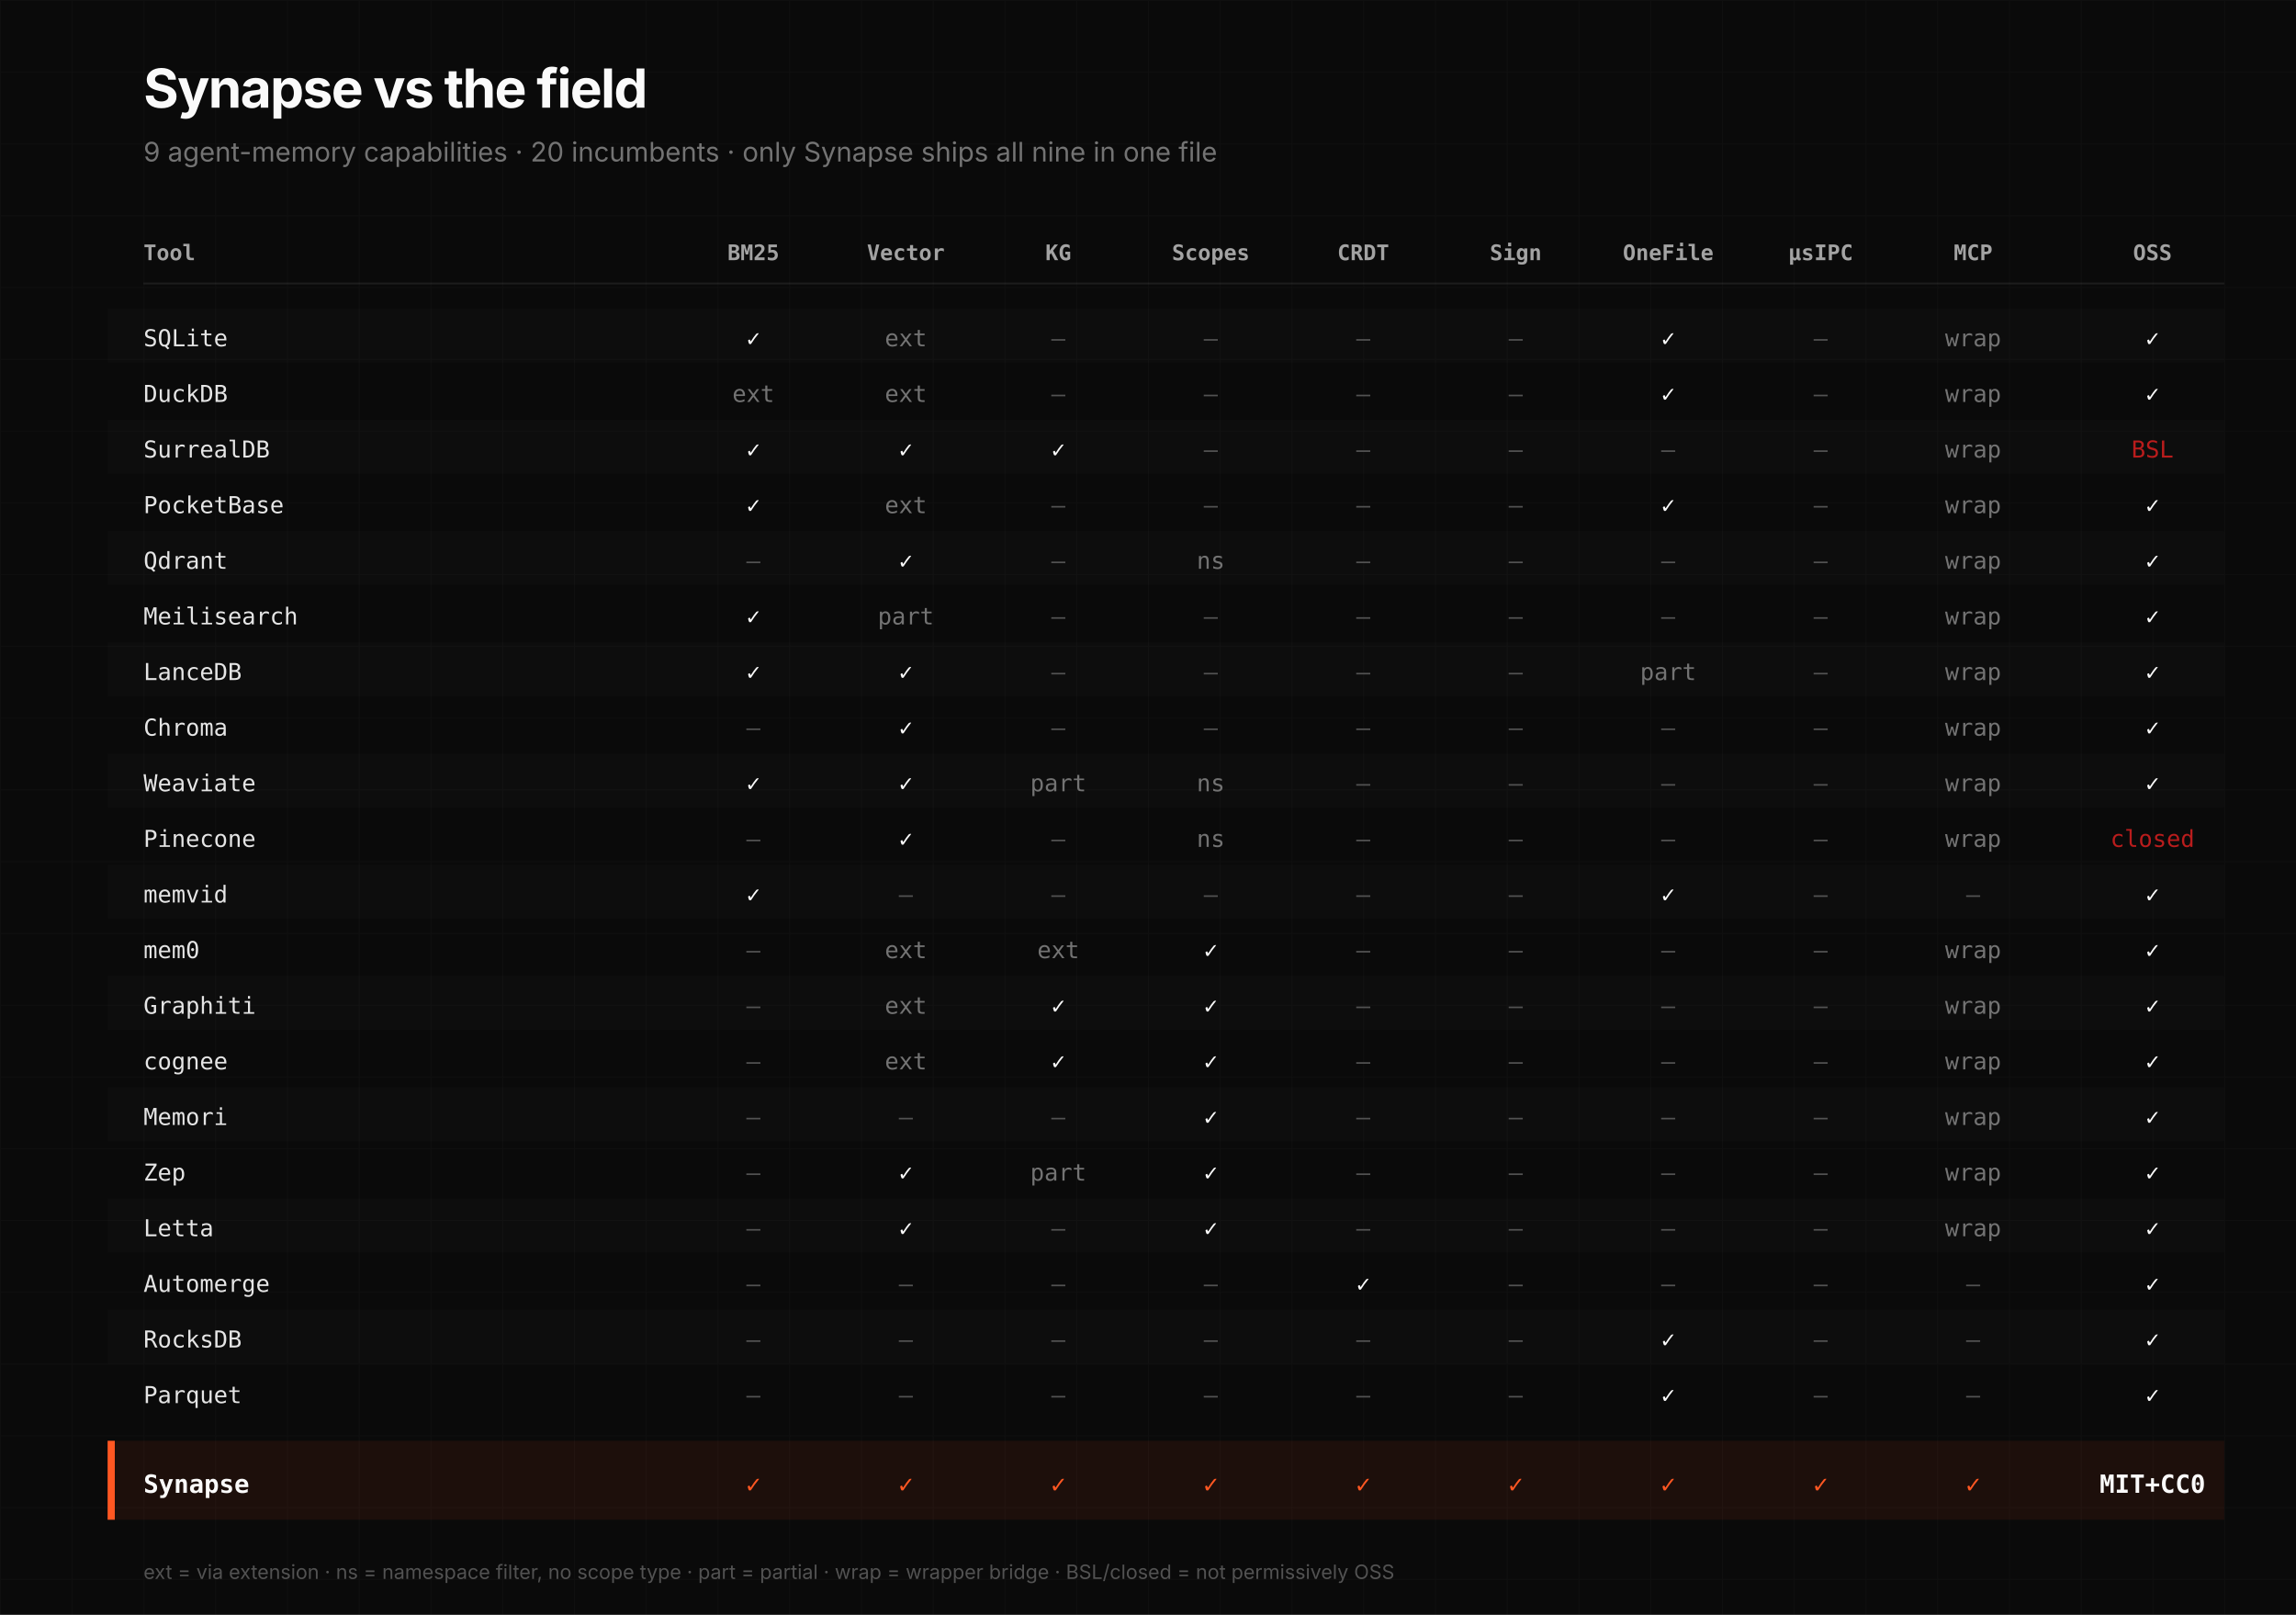
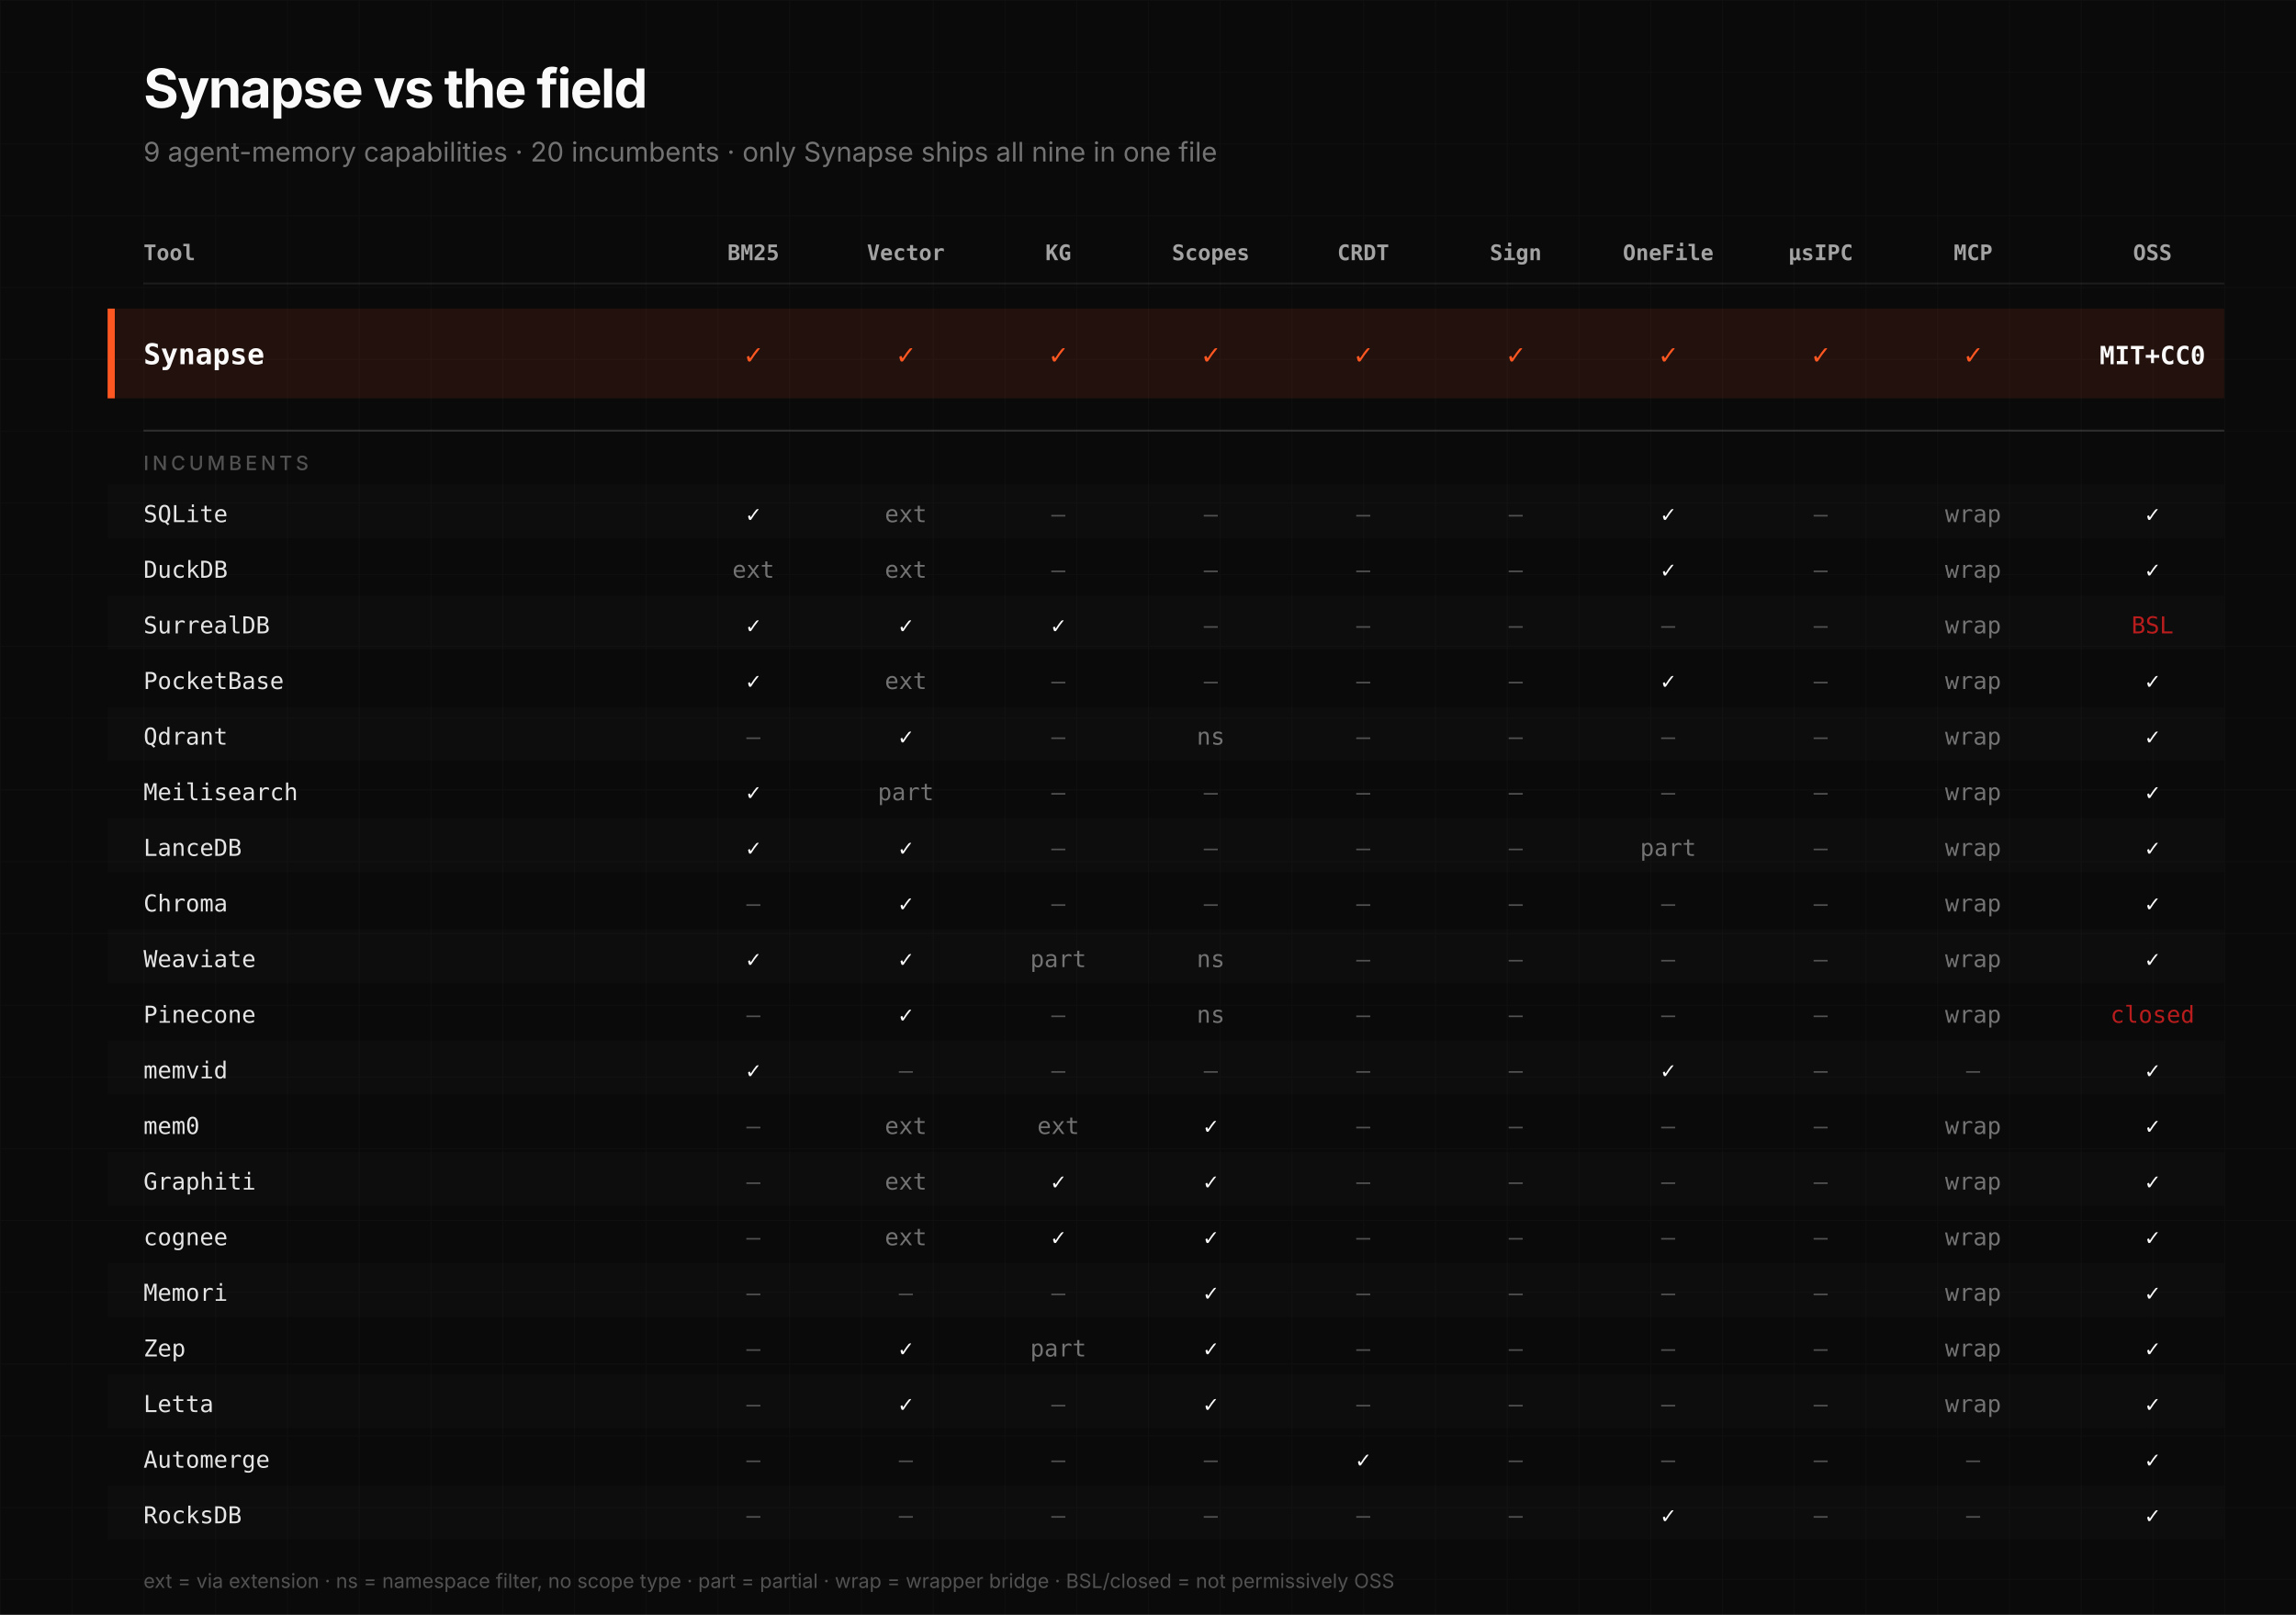
<svg xmlns="http://www.w3.org/2000/svg" viewBox="0 0 1280 900" role="img" aria-label="Synapse vs 20 competitors — capability matrix.">
  <defs>
    <pattern id="grid2" width="40" height="40" patternUnits="userSpaceOnUse">
      <path d="M 40 0 L 0 0 0 40" fill="none" stroke="rgba(255,255,255,0.02)" stroke-width="1" />
    </pattern>
  </defs>
  <rect width="1280" height="900" fill="#0a0a0a" />
  <rect width="1280" height="900" fill="url(#grid2)" />
  <text x="80" y="60" font-family="Inter, SF Pro Display, system-ui, sans-serif" font-size="30" font-weight="700" fill="#fafafa" letter-spacing="-0.8">
    Synapse vs the field
  </text>
  <text x="80" y="90" font-family="Inter, SF Pro Display, system-ui, sans-serif" font-size="15" font-weight="400" fill="#737373">
    9 agent-memory capabilities · 20 incumbents · only Synapse ships all nine in one file
  </text>
  <g font-family="JetBrains Mono, ui-monospace, monospace" font-size="12" font-weight="600" fill="#a3a3a3">
    <text x="80" y="145">Tool</text>
    <text x="420" y="145" text-anchor="middle">BM25</text>
    <text x="505" y="145" text-anchor="middle">Vector</text>
    <text x="590" y="145" text-anchor="middle">KG</text>
    <text x="675" y="145" text-anchor="middle">Scopes</text>
    <text x="760" y="145" text-anchor="middle">CRDT</text>
    <text x="845" y="145" text-anchor="middle">Sign</text>
    <text x="930" y="145" text-anchor="middle">OneFile</text>
    <text x="1015" y="145" text-anchor="middle">µsIPC</text>
    <text x="1100" y="145" text-anchor="middle">MCP</text>
    <text x="1200" y="145" text-anchor="middle">OSS</text>
  </g>
  <line x1="80" y1="158" x2="1240" y2="158" stroke="rgba(255,255,255,0.08)" />
+   <rect x="60" y="172" width="1180" height="50" fill="rgba(255,87,34,0.10)" />
+   <rect x="60" y="172" width="4" height="50" fill="#ff5722" />
+   <g font-family="JetBrains Mono, ui-monospace, monospace" font-size="16" font-weight="700" fill="#fafafa">
+     <text x="80" y="203">Synapse</text>
+     <text x="420" y="203" fill="#ff5722" text-anchor="middle">✓</text>
+     <text x="505" y="203" fill="#ff5722" text-anchor="middle">✓</text>
+     <text x="590" y="203" fill="#ff5722" text-anchor="middle">✓</text>
+     <text x="675" y="203" fill="#ff5722" text-anchor="middle">✓</text>
+     <text x="760" y="203" fill="#ff5722" text-anchor="middle">✓</text>
+     <text x="845" y="203" fill="#ff5722" text-anchor="middle">✓</text>
+     <text x="930" y="203" fill="#ff5722" text-anchor="middle">✓</text>
+     <text x="1015" y="203" fill="#ff5722" text-anchor="middle">✓</text>
+     <text x="1100" y="203" fill="#ff5722" text-anchor="middle">✓</text>
+     <text x="1200" y="203" fill="#fafafa" text-anchor="middle" font-size="14">MIT+CC0</text>
+   </g>
+   <line x1="80" y1="240" x2="1240" y2="240" stroke="rgba(255,255,255,0.15)" />
+   <text x="80" y="262" font-family="Inter, SF Pro Display, system-ui, sans-serif" font-size="11" font-weight="500" fill="#525252" letter-spacing="2">
+     INCUMBENTS
+   </text>
  <g fill="rgba(255,255,255,0.015)">
-     <rect x="60" y="172" width="1180" height="30" />
-     <rect x="60" y="234" width="1180" height="30" />
-     <rect x="60" y="296" width="1180" height="30" />
-     <rect x="60" y="358" width="1180" height="30" />
-     <rect x="60" y="420" width="1180" height="30" />
-     <rect x="60" y="482" width="1180" height="30" />
-     <rect x="60" y="544" width="1180" height="30" />
-     <rect x="60" y="606" width="1180" height="30" />
-     <rect x="60" y="668" width="1180" height="30" />
-     <rect x="60" y="730" width="1180" height="30" />
+     <rect x="60" y="270" width="1180" height="30" />
+     <rect x="60" y="332" width="1180" height="30" />
+     <rect x="60" y="394" width="1180" height="30" />
+     <rect x="60" y="456" width="1180" height="30" />
+     <rect x="60" y="518" width="1180" height="30" />
+     <rect x="60" y="580" width="1180" height="30" />
+     <rect x="60" y="642" width="1180" height="30" />
+     <rect x="60" y="704" width="1180" height="30" />
+     <rect x="60" y="766" width="1180" height="30" />
+     <rect x="60" y="828" width="1180" height="30" />
  </g>
  <g font-family="JetBrains Mono, ui-monospace, monospace" font-size="13" fill="#e5e5e5">
-     <text x="80" y="193">SQLite</text>
-     <text x="420" y="193" fill="#fafafa" text-anchor="middle">✓</text>
-     <text x="505" y="193" fill="#737373" text-anchor="middle">ext</text>
-     <text x="590" y="193" fill="#525252" text-anchor="middle">—</text>
-     <text x="675" y="193" fill="#525252" text-anchor="middle">—</text>
-     <text x="760" y="193" fill="#525252" text-anchor="middle">—</text>
-     <text x="845" y="193" fill="#525252" text-anchor="middle">—</text>
-     <text x="930" y="193" fill="#fafafa" text-anchor="middle">✓</text>
-     <text x="1015" y="193" fill="#525252" text-anchor="middle">—</text>
-     <text x="1100" y="193" fill="#737373" text-anchor="middle">wrap</text>
-     <text x="1200" y="193" fill="#fafafa" text-anchor="middle">✓</text>
-     <text x="80" y="224">DuckDB</text>
-     <text x="420" y="224" fill="#737373" text-anchor="middle">ext</text>
-     <text x="505" y="224" fill="#737373" text-anchor="middle">ext</text>
-     <text x="590" y="224" fill="#525252" text-anchor="middle">—</text>
-     <text x="675" y="224" fill="#525252" text-anchor="middle">—</text>
-     <text x="760" y="224" fill="#525252" text-anchor="middle">—</text>
-     <text x="845" y="224" fill="#525252" text-anchor="middle">—</text>
-     <text x="930" y="224" fill="#fafafa" text-anchor="middle">✓</text>
-     <text x="1015" y="224" fill="#525252" text-anchor="middle">—</text>
-     <text x="1100" y="224" fill="#737373" text-anchor="middle">wrap</text>
-     <text x="1200" y="224" fill="#fafafa" text-anchor="middle">✓</text>
-     <text x="80" y="255">SurrealDB</text>
-     <text x="420" y="255" fill="#fafafa" text-anchor="middle">✓</text>
-     <text x="505" y="255" fill="#fafafa" text-anchor="middle">✓</text>
-     <text x="590" y="255" fill="#fafafa" text-anchor="middle">✓</text>
-     <text x="675" y="255" fill="#525252" text-anchor="middle">—</text>
-     <text x="760" y="255" fill="#525252" text-anchor="middle">—</text>
-     <text x="845" y="255" fill="#525252" text-anchor="middle">—</text>
-     <text x="930" y="255" fill="#525252" text-anchor="middle">—</text>
-     <text x="1015" y="255" fill="#525252" text-anchor="middle">—</text>
-     <text x="1100" y="255" fill="#737373" text-anchor="middle">wrap</text>
-     <text x="1200" y="255" fill="#b91c1c" text-anchor="middle">BSL</text>
-     <text x="80" y="286">PocketBase</text>
-     <text x="420" y="286" fill="#fafafa" text-anchor="middle">✓</text>
-     <text x="505" y="286" fill="#737373" text-anchor="middle">ext</text>
-     <text x="590" y="286" fill="#525252" text-anchor="middle">—</text>
-     <text x="675" y="286" fill="#525252" text-anchor="middle">—</text>
-     <text x="760" y="286" fill="#525252" text-anchor="middle">—</text>
-     <text x="845" y="286" fill="#525252" text-anchor="middle">—</text>
-     <text x="930" y="286" fill="#fafafa" text-anchor="middle">✓</text>
-     <text x="1015" y="286" fill="#525252" text-anchor="middle">—</text>
-     <text x="1100" y="286" fill="#737373" text-anchor="middle">wrap</text>
-     <text x="1200" y="286" fill="#fafafa" text-anchor="middle">✓</text>
-     <text x="80" y="317">Qdrant</text>
-     <text x="420" y="317" fill="#525252" text-anchor="middle">—</text>
-     <text x="505" y="317" fill="#fafafa" text-anchor="middle">✓</text>
-     <text x="590" y="317" fill="#525252" text-anchor="middle">—</text>
-     <text x="675" y="317" fill="#737373" text-anchor="middle">ns</text>
-     <text x="760" y="317" fill="#525252" text-anchor="middle">—</text>
-     <text x="845" y="317" fill="#525252" text-anchor="middle">—</text>
-     <text x="930" y="317" fill="#525252" text-anchor="middle">—</text>
-     <text x="1015" y="317" fill="#525252" text-anchor="middle">—</text>
-     <text x="1100" y="317" fill="#737373" text-anchor="middle">wrap</text>
-     <text x="1200" y="317" fill="#fafafa" text-anchor="middle">✓</text>
-     <text x="80" y="348">Meilisearch</text>
-     <text x="420" y="348" fill="#fafafa" text-anchor="middle">✓</text>
-     <text x="505" y="348" fill="#737373" text-anchor="middle">part</text>
-     <text x="590" y="348" fill="#525252" text-anchor="middle">—</text>
-     <text x="675" y="348" fill="#525252" text-anchor="middle">—</text>
-     <text x="760" y="348" fill="#525252" text-anchor="middle">—</text>
-     <text x="845" y="348" fill="#525252" text-anchor="middle">—</text>
-     <text x="930" y="348" fill="#525252" text-anchor="middle">—</text>
-     <text x="1015" y="348" fill="#525252" text-anchor="middle">—</text>
-     <text x="1100" y="348" fill="#737373" text-anchor="middle">wrap</text>
-     <text x="1200" y="348" fill="#fafafa" text-anchor="middle">✓</text>
-     <text x="80" y="379">LanceDB</text>
-     <text x="420" y="379" fill="#fafafa" text-anchor="middle">✓</text>
-     <text x="505" y="379" fill="#fafafa" text-anchor="middle">✓</text>
-     <text x="590" y="379" fill="#525252" text-anchor="middle">—</text>
-     <text x="675" y="379" fill="#525252" text-anchor="middle">—</text>
-     <text x="760" y="379" fill="#525252" text-anchor="middle">—</text>
-     <text x="845" y="379" fill="#525252" text-anchor="middle">—</text>
-     <text x="930" y="379" fill="#737373" text-anchor="middle">part</text>
-     <text x="1015" y="379" fill="#525252" text-anchor="middle">—</text>
-     <text x="1100" y="379" fill="#737373" text-anchor="middle">wrap</text>
-     <text x="1200" y="379" fill="#fafafa" text-anchor="middle">✓</text>
-     <text x="80" y="410">Chroma</text>
-     <text x="420" y="410" fill="#525252" text-anchor="middle">—</text>
-     <text x="505" y="410" fill="#fafafa" text-anchor="middle">✓</text>
-     <text x="590" y="410" fill="#525252" text-anchor="middle">—</text>
-     <text x="675" y="410" fill="#525252" text-anchor="middle">—</text>
-     <text x="760" y="410" fill="#525252" text-anchor="middle">—</text>
-     <text x="845" y="410" fill="#525252" text-anchor="middle">—</text>
-     <text x="930" y="410" fill="#525252" text-anchor="middle">—</text>
-     <text x="1015" y="410" fill="#525252" text-anchor="middle">—</text>
-     <text x="1100" y="410" fill="#737373" text-anchor="middle">wrap</text>
-     <text x="1200" y="410" fill="#fafafa" text-anchor="middle">✓</text>
-     <text x="80" y="441">Weaviate</text>
-     <text x="420" y="441" fill="#fafafa" text-anchor="middle">✓</text>
-     <text x="505" y="441" fill="#fafafa" text-anchor="middle">✓</text>
-     <text x="590" y="441" fill="#737373" text-anchor="middle">part</text>
-     <text x="675" y="441" fill="#737373" text-anchor="middle">ns</text>
-     <text x="760" y="441" fill="#525252" text-anchor="middle">—</text>
-     <text x="845" y="441" fill="#525252" text-anchor="middle">—</text>
-     <text x="930" y="441" fill="#525252" text-anchor="middle">—</text>
-     <text x="1015" y="441" fill="#525252" text-anchor="middle">—</text>
-     <text x="1100" y="441" fill="#737373" text-anchor="middle">wrap</text>
-     <text x="1200" y="441" fill="#fafafa" text-anchor="middle">✓</text>
-     <text x="80" y="472">Pinecone</text>
-     <text x="420" y="472" fill="#525252" text-anchor="middle">—</text>
-     <text x="505" y="472" fill="#fafafa" text-anchor="middle">✓</text>
-     <text x="590" y="472" fill="#525252" text-anchor="middle">—</text>
-     <text x="675" y="472" fill="#737373" text-anchor="middle">ns</text>
-     <text x="760" y="472" fill="#525252" text-anchor="middle">—</text>
-     <text x="845" y="472" fill="#525252" text-anchor="middle">—</text>
-     <text x="930" y="472" fill="#525252" text-anchor="middle">—</text>
-     <text x="1015" y="472" fill="#525252" text-anchor="middle">—</text>
-     <text x="1100" y="472" fill="#737373" text-anchor="middle">wrap</text>
-     <text x="1200" y="472" fill="#b91c1c" text-anchor="middle">closed</text>
-     <text x="80" y="503">memvid</text>
-     <text x="420" y="503" fill="#fafafa" text-anchor="middle">✓</text>
-     <text x="505" y="503" fill="#525252" text-anchor="middle">—</text>
-     <text x="590" y="503" fill="#525252" text-anchor="middle">—</text>
-     <text x="675" y="503" fill="#525252" text-anchor="middle">—</text>
-     <text x="760" y="503" fill="#525252" text-anchor="middle">—</text>
-     <text x="845" y="503" fill="#525252" text-anchor="middle">—</text>
-     <text x="930" y="503" fill="#fafafa" text-anchor="middle">✓</text>
-     <text x="1015" y="503" fill="#525252" text-anchor="middle">—</text>
-     <text x="1100" y="503" fill="#525252" text-anchor="middle">—</text>
-     <text x="1200" y="503" fill="#fafafa" text-anchor="middle">✓</text>
-     <text x="80" y="534">mem0</text>
-     <text x="420" y="534" fill="#525252" text-anchor="middle">—</text>
-     <text x="505" y="534" fill="#737373" text-anchor="middle">ext</text>
-     <text x="590" y="534" fill="#737373" text-anchor="middle">ext</text>
-     <text x="675" y="534" fill="#fafafa" text-anchor="middle">✓</text>
-     <text x="760" y="534" fill="#525252" text-anchor="middle">—</text>
-     <text x="845" y="534" fill="#525252" text-anchor="middle">—</text>
-     <text x="930" y="534" fill="#525252" text-anchor="middle">—</text>
-     <text x="1015" y="534" fill="#525252" text-anchor="middle">—</text>
-     <text x="1100" y="534" fill="#737373" text-anchor="middle">wrap</text>
-     <text x="1200" y="534" fill="#fafafa" text-anchor="middle">✓</text>
-     <text x="80" y="565">Graphiti</text>
-     <text x="420" y="565" fill="#525252" text-anchor="middle">—</text>
-     <text x="505" y="565" fill="#737373" text-anchor="middle">ext</text>
-     <text x="590" y="565" fill="#fafafa" text-anchor="middle">✓</text>
-     <text x="675" y="565" fill="#fafafa" text-anchor="middle">✓</text>
-     <text x="760" y="565" fill="#525252" text-anchor="middle">—</text>
-     <text x="845" y="565" fill="#525252" text-anchor="middle">—</text>
-     <text x="930" y="565" fill="#525252" text-anchor="middle">—</text>
-     <text x="1015" y="565" fill="#525252" text-anchor="middle">—</text>
-     <text x="1100" y="565" fill="#737373" text-anchor="middle">wrap</text>
-     <text x="1200" y="565" fill="#fafafa" text-anchor="middle">✓</text>
-     <text x="80" y="596">cognee</text>
-     <text x="420" y="596" fill="#525252" text-anchor="middle">—</text>
-     <text x="505" y="596" fill="#737373" text-anchor="middle">ext</text>
-     <text x="590" y="596" fill="#fafafa" text-anchor="middle">✓</text>
-     <text x="675" y="596" fill="#fafafa" text-anchor="middle">✓</text>
-     <text x="760" y="596" fill="#525252" text-anchor="middle">—</text>
-     <text x="845" y="596" fill="#525252" text-anchor="middle">—</text>
-     <text x="930" y="596" fill="#525252" text-anchor="middle">—</text>
-     <text x="1015" y="596" fill="#525252" text-anchor="middle">—</text>
-     <text x="1100" y="596" fill="#737373" text-anchor="middle">wrap</text>
-     <text x="1200" y="596" fill="#fafafa" text-anchor="middle">✓</text>
-     <text x="80" y="627">Memori</text>
-     <text x="420" y="627" fill="#525252" text-anchor="middle">—</text>
-     <text x="505" y="627" fill="#525252" text-anchor="middle">—</text>
-     <text x="590" y="627" fill="#525252" text-anchor="middle">—</text>
-     <text x="675" y="627" fill="#fafafa" text-anchor="middle">✓</text>
-     <text x="760" y="627" fill="#525252" text-anchor="middle">—</text>
-     <text x="845" y="627" fill="#525252" text-anchor="middle">—</text>
-     <text x="930" y="627" fill="#525252" text-anchor="middle">—</text>
-     <text x="1015" y="627" fill="#525252" text-anchor="middle">—</text>
-     <text x="1100" y="627" fill="#737373" text-anchor="middle">wrap</text>
-     <text x="1200" y="627" fill="#fafafa" text-anchor="middle">✓</text>
-     <text x="80" y="658">Zep</text>
-     <text x="420" y="658" fill="#525252" text-anchor="middle">—</text>
-     <text x="505" y="658" fill="#fafafa" text-anchor="middle">✓</text>
-     <text x="590" y="658" fill="#737373" text-anchor="middle">part</text>
-     <text x="675" y="658" fill="#fafafa" text-anchor="middle">✓</text>
-     <text x="760" y="658" fill="#525252" text-anchor="middle">—</text>
-     <text x="845" y="658" fill="#525252" text-anchor="middle">—</text>
-     <text x="930" y="658" fill="#525252" text-anchor="middle">—</text>
-     <text x="1015" y="658" fill="#525252" text-anchor="middle">—</text>
-     <text x="1100" y="658" fill="#737373" text-anchor="middle">wrap</text>
-     <text x="1200" y="658" fill="#fafafa" text-anchor="middle">✓</text>
-     <text x="80" y="689">Letta</text>
-     <text x="420" y="689" fill="#525252" text-anchor="middle">—</text>
-     <text x="505" y="689" fill="#fafafa" text-anchor="middle">✓</text>
-     <text x="590" y="689" fill="#525252" text-anchor="middle">—</text>
-     <text x="675" y="689" fill="#fafafa" text-anchor="middle">✓</text>
-     <text x="760" y="689" fill="#525252" text-anchor="middle">—</text>
-     <text x="845" y="689" fill="#525252" text-anchor="middle">—</text>
-     <text x="930" y="689" fill="#525252" text-anchor="middle">—</text>
-     <text x="1015" y="689" fill="#525252" text-anchor="middle">—</text>
-     <text x="1100" y="689" fill="#737373" text-anchor="middle">wrap</text>
-     <text x="1200" y="689" fill="#fafafa" text-anchor="middle">✓</text>
-     <text x="80" y="720">Automerge</text>
-     <text x="420" y="720" fill="#525252" text-anchor="middle">—</text>
-     <text x="505" y="720" fill="#525252" text-anchor="middle">—</text>
-     <text x="590" y="720" fill="#525252" text-anchor="middle">—</text>
-     <text x="675" y="720" fill="#525252" text-anchor="middle">—</text>
-     <text x="760" y="720" fill="#fafafa" text-anchor="middle">✓</text>
-     <text x="845" y="720" fill="#525252" text-anchor="middle">—</text>
-     <text x="930" y="720" fill="#525252" text-anchor="middle">—</text>
-     <text x="1015" y="720" fill="#525252" text-anchor="middle">—</text>
-     <text x="1100" y="720" fill="#525252" text-anchor="middle">—</text>
-     <text x="1200" y="720" fill="#fafafa" text-anchor="middle">✓</text>
-     <text x="80" y="751">RocksDB</text>
-     <text x="420" y="751" fill="#525252" text-anchor="middle">—</text>
-     <text x="505" y="751" fill="#525252" text-anchor="middle">—</text>
-     <text x="590" y="751" fill="#525252" text-anchor="middle">—</text>
-     <text x="675" y="751" fill="#525252" text-anchor="middle">—</text>
-     <text x="760" y="751" fill="#525252" text-anchor="middle">—</text>
-     <text x="845" y="751" fill="#525252" text-anchor="middle">—</text>
-     <text x="930" y="751" fill="#fafafa" text-anchor="middle">✓</text>
-     <text x="1015" y="751" fill="#525252" text-anchor="middle">—</text>
-     <text x="1100" y="751" fill="#525252" text-anchor="middle">—</text>
-     <text x="1200" y="751" fill="#fafafa" text-anchor="middle">✓</text>
-     <text x="80" y="782">Parquet</text>
-     <text x="420" y="782" fill="#525252" text-anchor="middle">—</text>
-     <text x="505" y="782" fill="#525252" text-anchor="middle">—</text>
-     <text x="590" y="782" fill="#525252" text-anchor="middle">—</text>
-     <text x="675" y="782" fill="#525252" text-anchor="middle">—</text>
-     <text x="760" y="782" fill="#525252" text-anchor="middle">—</text>
-     <text x="845" y="782" fill="#525252" text-anchor="middle">—</text>
-     <text x="930" y="782" fill="#fafafa" text-anchor="middle">✓</text>
-     <text x="1015" y="782" fill="#525252" text-anchor="middle">—</text>
-     <text x="1100" y="782" fill="#525252" text-anchor="middle">—</text>
-     <text x="1200" y="782" fill="#fafafa" text-anchor="middle">✓</text>
-   </g>
-   <rect x="60" y="803" width="1180" height="44" fill="rgba(255,87,34,0.08)" stroke="none" />
-   <rect x="60" y="803" width="4" height="44" fill="#ff5722" />
-   <g font-family="JetBrains Mono, ui-monospace, monospace" font-size="14" font-weight="700" fill="#fafafa">
-     <text x="80" y="832">Synapse</text>
-     <text x="420" y="832" fill="#ff5722" text-anchor="middle">✓</text>
-     <text x="505" y="832" fill="#ff5722" text-anchor="middle">✓</text>
-     <text x="590" y="832" fill="#ff5722" text-anchor="middle">✓</text>
-     <text x="675" y="832" fill="#ff5722" text-anchor="middle">✓</text>
-     <text x="760" y="832" fill="#ff5722" text-anchor="middle">✓</text>
-     <text x="845" y="832" fill="#ff5722" text-anchor="middle">✓</text>
-     <text x="930" y="832" fill="#ff5722" text-anchor="middle">✓</text>
-     <text x="1015" y="832" fill="#ff5722" text-anchor="middle">✓</text>
-     <text x="1100" y="832" fill="#ff5722" text-anchor="middle">✓</text>
-     <text x="1200" y="832" fill="#fafafa" text-anchor="middle">MIT+CC0</text>
-   </g>
-   <text x="80" y="880" font-family="Inter, SF Pro Display, system-ui, sans-serif" font-size="11" fill="#525252">
+     <text x="80" y="291">SQLite</text>
+     <text x="420" y="291" fill="#fafafa" text-anchor="middle">✓</text>
+     <text x="505" y="291" fill="#737373" text-anchor="middle">ext</text>
+     <text x="590" y="291" fill="#525252" text-anchor="middle">—</text>
+     <text x="675" y="291" fill="#525252" text-anchor="middle">—</text>
+     <text x="760" y="291" fill="#525252" text-anchor="middle">—</text>
+     <text x="845" y="291" fill="#525252" text-anchor="middle">—</text>
+     <text x="930" y="291" fill="#fafafa" text-anchor="middle">✓</text>
+     <text x="1015" y="291" fill="#525252" text-anchor="middle">—</text>
+     <text x="1100" y="291" fill="#737373" text-anchor="middle">wrap</text>
+     <text x="1200" y="291" fill="#fafafa" text-anchor="middle">✓</text>
+     <text x="80" y="322">DuckDB</text>
+     <text x="420" y="322" fill="#737373" text-anchor="middle">ext</text>
+     <text x="505" y="322" fill="#737373" text-anchor="middle">ext</text>
+     <text x="590" y="322" fill="#525252" text-anchor="middle">—</text>
+     <text x="675" y="322" fill="#525252" text-anchor="middle">—</text>
+     <text x="760" y="322" fill="#525252" text-anchor="middle">—</text>
+     <text x="845" y="322" fill="#525252" text-anchor="middle">—</text>
+     <text x="930" y="322" fill="#fafafa" text-anchor="middle">✓</text>
+     <text x="1015" y="322" fill="#525252" text-anchor="middle">—</text>
+     <text x="1100" y="322" fill="#737373" text-anchor="middle">wrap</text>
+     <text x="1200" y="322" fill="#fafafa" text-anchor="middle">✓</text>
+     <text x="80" y="353">SurrealDB</text>
+     <text x="420" y="353" fill="#fafafa" text-anchor="middle">✓</text>
+     <text x="505" y="353" fill="#fafafa" text-anchor="middle">✓</text>
+     <text x="590" y="353" fill="#fafafa" text-anchor="middle">✓</text>
+     <text x="675" y="353" fill="#525252" text-anchor="middle">—</text>
+     <text x="760" y="353" fill="#525252" text-anchor="middle">—</text>
+     <text x="845" y="353" fill="#525252" text-anchor="middle">—</text>
+     <text x="930" y="353" fill="#525252" text-anchor="middle">—</text>
+     <text x="1015" y="353" fill="#525252" text-anchor="middle">—</text>
+     <text x="1100" y="353" fill="#737373" text-anchor="middle">wrap</text>
+     <text x="1200" y="353" fill="#b91c1c" text-anchor="middle">BSL</text>
+     <text x="80" y="384">PocketBase</text>
+     <text x="420" y="384" fill="#fafafa" text-anchor="middle">✓</text>
+     <text x="505" y="384" fill="#737373" text-anchor="middle">ext</text>
+     <text x="590" y="384" fill="#525252" text-anchor="middle">—</text>
+     <text x="675" y="384" fill="#525252" text-anchor="middle">—</text>
+     <text x="760" y="384" fill="#525252" text-anchor="middle">—</text>
+     <text x="845" y="384" fill="#525252" text-anchor="middle">—</text>
+     <text x="930" y="384" fill="#fafafa" text-anchor="middle">✓</text>
+     <text x="1015" y="384" fill="#525252" text-anchor="middle">—</text>
+     <text x="1100" y="384" fill="#737373" text-anchor="middle">wrap</text>
+     <text x="1200" y="384" fill="#fafafa" text-anchor="middle">✓</text>
+     <text x="80" y="415">Qdrant</text>
+     <text x="420" y="415" fill="#525252" text-anchor="middle">—</text>
+     <text x="505" y="415" fill="#fafafa" text-anchor="middle">✓</text>
+     <text x="590" y="415" fill="#525252" text-anchor="middle">—</text>
+     <text x="675" y="415" fill="#737373" text-anchor="middle">ns</text>
+     <text x="760" y="415" fill="#525252" text-anchor="middle">—</text>
+     <text x="845" y="415" fill="#525252" text-anchor="middle">—</text>
+     <text x="930" y="415" fill="#525252" text-anchor="middle">—</text>
+     <text x="1015" y="415" fill="#525252" text-anchor="middle">—</text>
+     <text x="1100" y="415" fill="#737373" text-anchor="middle">wrap</text>
+     <text x="1200" y="415" fill="#fafafa" text-anchor="middle">✓</text>
+     <text x="80" y="446">Meilisearch</text>
+     <text x="420" y="446" fill="#fafafa" text-anchor="middle">✓</text>
+     <text x="505" y="446" fill="#737373" text-anchor="middle">part</text>
+     <text x="590" y="446" fill="#525252" text-anchor="middle">—</text>
+     <text x="675" y="446" fill="#525252" text-anchor="middle">—</text>
+     <text x="760" y="446" fill="#525252" text-anchor="middle">—</text>
+     <text x="845" y="446" fill="#525252" text-anchor="middle">—</text>
+     <text x="930" y="446" fill="#525252" text-anchor="middle">—</text>
+     <text x="1015" y="446" fill="#525252" text-anchor="middle">—</text>
+     <text x="1100" y="446" fill="#737373" text-anchor="middle">wrap</text>
+     <text x="1200" y="446" fill="#fafafa" text-anchor="middle">✓</text>
+     <text x="80" y="477">LanceDB</text>
+     <text x="420" y="477" fill="#fafafa" text-anchor="middle">✓</text>
+     <text x="505" y="477" fill="#fafafa" text-anchor="middle">✓</text>
+     <text x="590" y="477" fill="#525252" text-anchor="middle">—</text>
+     <text x="675" y="477" fill="#525252" text-anchor="middle">—</text>
+     <text x="760" y="477" fill="#525252" text-anchor="middle">—</text>
+     <text x="845" y="477" fill="#525252" text-anchor="middle">—</text>
+     <text x="930" y="477" fill="#737373" text-anchor="middle">part</text>
+     <text x="1015" y="477" fill="#525252" text-anchor="middle">—</text>
+     <text x="1100" y="477" fill="#737373" text-anchor="middle">wrap</text>
+     <text x="1200" y="477" fill="#fafafa" text-anchor="middle">✓</text>
+     <text x="80" y="508">Chroma</text>
+     <text x="420" y="508" fill="#525252" text-anchor="middle">—</text>
+     <text x="505" y="508" fill="#fafafa" text-anchor="middle">✓</text>
+     <text x="590" y="508" fill="#525252" text-anchor="middle">—</text>
+     <text x="675" y="508" fill="#525252" text-anchor="middle">—</text>
+     <text x="760" y="508" fill="#525252" text-anchor="middle">—</text>
+     <text x="845" y="508" fill="#525252" text-anchor="middle">—</text>
+     <text x="930" y="508" fill="#525252" text-anchor="middle">—</text>
+     <text x="1015" y="508" fill="#525252" text-anchor="middle">—</text>
+     <text x="1100" y="508" fill="#737373" text-anchor="middle">wrap</text>
+     <text x="1200" y="508" fill="#fafafa" text-anchor="middle">✓</text>
+     <text x="80" y="539">Weaviate</text>
+     <text x="420" y="539" fill="#fafafa" text-anchor="middle">✓</text>
+     <text x="505" y="539" fill="#fafafa" text-anchor="middle">✓</text>
+     <text x="590" y="539" fill="#737373" text-anchor="middle">part</text>
+     <text x="675" y="539" fill="#737373" text-anchor="middle">ns</text>
+     <text x="760" y="539" fill="#525252" text-anchor="middle">—</text>
+     <text x="845" y="539" fill="#525252" text-anchor="middle">—</text>
+     <text x="930" y="539" fill="#525252" text-anchor="middle">—</text>
+     <text x="1015" y="539" fill="#525252" text-anchor="middle">—</text>
+     <text x="1100" y="539" fill="#737373" text-anchor="middle">wrap</text>
+     <text x="1200" y="539" fill="#fafafa" text-anchor="middle">✓</text>
+     <text x="80" y="570">Pinecone</text>
+     <text x="420" y="570" fill="#525252" text-anchor="middle">—</text>
+     <text x="505" y="570" fill="#fafafa" text-anchor="middle">✓</text>
+     <text x="590" y="570" fill="#525252" text-anchor="middle">—</text>
+     <text x="675" y="570" fill="#737373" text-anchor="middle">ns</text>
+     <text x="760" y="570" fill="#525252" text-anchor="middle">—</text>
+     <text x="845" y="570" fill="#525252" text-anchor="middle">—</text>
+     <text x="930" y="570" fill="#525252" text-anchor="middle">—</text>
+     <text x="1015" y="570" fill="#525252" text-anchor="middle">—</text>
+     <text x="1100" y="570" fill="#737373" text-anchor="middle">wrap</text>
+     <text x="1200" y="570" fill="#b91c1c" text-anchor="middle">closed</text>
+     <text x="80" y="601">memvid</text>
+     <text x="420" y="601" fill="#fafafa" text-anchor="middle">✓</text>
+     <text x="505" y="601" fill="#525252" text-anchor="middle">—</text>
+     <text x="590" y="601" fill="#525252" text-anchor="middle">—</text>
+     <text x="675" y="601" fill="#525252" text-anchor="middle">—</text>
+     <text x="760" y="601" fill="#525252" text-anchor="middle">—</text>
+     <text x="845" y="601" fill="#525252" text-anchor="middle">—</text>
+     <text x="930" y="601" fill="#fafafa" text-anchor="middle">✓</text>
+     <text x="1015" y="601" fill="#525252" text-anchor="middle">—</text>
+     <text x="1100" y="601" fill="#525252" text-anchor="middle">—</text>
+     <text x="1200" y="601" fill="#fafafa" text-anchor="middle">✓</text>
+     <text x="80" y="632">mem0</text>
+     <text x="420" y="632" fill="#525252" text-anchor="middle">—</text>
+     <text x="505" y="632" fill="#737373" text-anchor="middle">ext</text>
+     <text x="590" y="632" fill="#737373" text-anchor="middle">ext</text>
+     <text x="675" y="632" fill="#fafafa" text-anchor="middle">✓</text>
+     <text x="760" y="632" fill="#525252" text-anchor="middle">—</text>
+     <text x="845" y="632" fill="#525252" text-anchor="middle">—</text>
+     <text x="930" y="632" fill="#525252" text-anchor="middle">—</text>
+     <text x="1015" y="632" fill="#525252" text-anchor="middle">—</text>
+     <text x="1100" y="632" fill="#737373" text-anchor="middle">wrap</text>
+     <text x="1200" y="632" fill="#fafafa" text-anchor="middle">✓</text>
+     <text x="80" y="663">Graphiti</text>
+     <text x="420" y="663" fill="#525252" text-anchor="middle">—</text>
+     <text x="505" y="663" fill="#737373" text-anchor="middle">ext</text>
+     <text x="590" y="663" fill="#fafafa" text-anchor="middle">✓</text>
+     <text x="675" y="663" fill="#fafafa" text-anchor="middle">✓</text>
+     <text x="760" y="663" fill="#525252" text-anchor="middle">—</text>
+     <text x="845" y="663" fill="#525252" text-anchor="middle">—</text>
+     <text x="930" y="663" fill="#525252" text-anchor="middle">—</text>
+     <text x="1015" y="663" fill="#525252" text-anchor="middle">—</text>
+     <text x="1100" y="663" fill="#737373" text-anchor="middle">wrap</text>
+     <text x="1200" y="663" fill="#fafafa" text-anchor="middle">✓</text>
+     <text x="80" y="694">cognee</text>
+     <text x="420" y="694" fill="#525252" text-anchor="middle">—</text>
+     <text x="505" y="694" fill="#737373" text-anchor="middle">ext</text>
+     <text x="590" y="694" fill="#fafafa" text-anchor="middle">✓</text>
+     <text x="675" y="694" fill="#fafafa" text-anchor="middle">✓</text>
+     <text x="760" y="694" fill="#525252" text-anchor="middle">—</text>
+     <text x="845" y="694" fill="#525252" text-anchor="middle">—</text>
+     <text x="930" y="694" fill="#525252" text-anchor="middle">—</text>
+     <text x="1015" y="694" fill="#525252" text-anchor="middle">—</text>
+     <text x="1100" y="694" fill="#737373" text-anchor="middle">wrap</text>
+     <text x="1200" y="694" fill="#fafafa" text-anchor="middle">✓</text>
+     <text x="80" y="725">Memori</text>
+     <text x="420" y="725" fill="#525252" text-anchor="middle">—</text>
+     <text x="505" y="725" fill="#525252" text-anchor="middle">—</text>
+     <text x="590" y="725" fill="#525252" text-anchor="middle">—</text>
+     <text x="675" y="725" fill="#fafafa" text-anchor="middle">✓</text>
+     <text x="760" y="725" fill="#525252" text-anchor="middle">—</text>
+     <text x="845" y="725" fill="#525252" text-anchor="middle">—</text>
+     <text x="930" y="725" fill="#525252" text-anchor="middle">—</text>
+     <text x="1015" y="725" fill="#525252" text-anchor="middle">—</text>
+     <text x="1100" y="725" fill="#737373" text-anchor="middle">wrap</text>
+     <text x="1200" y="725" fill="#fafafa" text-anchor="middle">✓</text>
+     <text x="80" y="756">Zep</text>
+     <text x="420" y="756" fill="#525252" text-anchor="middle">—</text>
+     <text x="505" y="756" fill="#fafafa" text-anchor="middle">✓</text>
+     <text x="590" y="756" fill="#737373" text-anchor="middle">part</text>
+     <text x="675" y="756" fill="#fafafa" text-anchor="middle">✓</text>
+     <text x="760" y="756" fill="#525252" text-anchor="middle">—</text>
+     <text x="845" y="756" fill="#525252" text-anchor="middle">—</text>
+     <text x="930" y="756" fill="#525252" text-anchor="middle">—</text>
+     <text x="1015" y="756" fill="#525252" text-anchor="middle">—</text>
+     <text x="1100" y="756" fill="#737373" text-anchor="middle">wrap</text>
+     <text x="1200" y="756" fill="#fafafa" text-anchor="middle">✓</text>
+     <text x="80" y="787">Letta</text>
+     <text x="420" y="787" fill="#525252" text-anchor="middle">—</text>
+     <text x="505" y="787" fill="#fafafa" text-anchor="middle">✓</text>
+     <text x="590" y="787" fill="#525252" text-anchor="middle">—</text>
+     <text x="675" y="787" fill="#fafafa" text-anchor="middle">✓</text>
+     <text x="760" y="787" fill="#525252" text-anchor="middle">—</text>
+     <text x="845" y="787" fill="#525252" text-anchor="middle">—</text>
+     <text x="930" y="787" fill="#525252" text-anchor="middle">—</text>
+     <text x="1015" y="787" fill="#525252" text-anchor="middle">—</text>
+     <text x="1100" y="787" fill="#737373" text-anchor="middle">wrap</text>
+     <text x="1200" y="787" fill="#fafafa" text-anchor="middle">✓</text>
+     <text x="80" y="818">Automerge</text>
+     <text x="420" y="818" fill="#525252" text-anchor="middle">—</text>
+     <text x="505" y="818" fill="#525252" text-anchor="middle">—</text>
+     <text x="590" y="818" fill="#525252" text-anchor="middle">—</text>
+     <text x="675" y="818" fill="#525252" text-anchor="middle">—</text>
+     <text x="760" y="818" fill="#fafafa" text-anchor="middle">✓</text>
+     <text x="845" y="818" fill="#525252" text-anchor="middle">—</text>
+     <text x="930" y="818" fill="#525252" text-anchor="middle">—</text>
+     <text x="1015" y="818" fill="#525252" text-anchor="middle">—</text>
+     <text x="1100" y="818" fill="#525252" text-anchor="middle">—</text>
+     <text x="1200" y="818" fill="#fafafa" text-anchor="middle">✓</text>
+     <text x="80" y="849">RocksDB</text>
+     <text x="420" y="849" fill="#525252" text-anchor="middle">—</text>
+     <text x="505" y="849" fill="#525252" text-anchor="middle">—</text>
+     <text x="590" y="849" fill="#525252" text-anchor="middle">—</text>
+     <text x="675" y="849" fill="#525252" text-anchor="middle">—</text>
+     <text x="760" y="849" fill="#525252" text-anchor="middle">—</text>
+     <text x="845" y="849" fill="#525252" text-anchor="middle">—</text>
+     <text x="930" y="849" fill="#fafafa" text-anchor="middle">✓</text>
+     <text x="1015" y="849" fill="#525252" text-anchor="middle">—</text>
+     <text x="1100" y="849" fill="#525252" text-anchor="middle">—</text>
+     <text x="1200" y="849" fill="#fafafa" text-anchor="middle">✓</text>
+   </g>
+   <text x="80" y="885" font-family="Inter, SF Pro Display, system-ui, sans-serif" font-size="11" fill="#525252">
    ext = via extension · ns = namespace filter, no scope type · part = partial · wrap = wrapper bridge · BSL/closed = not permissively OSS
  </text>
</svg>
